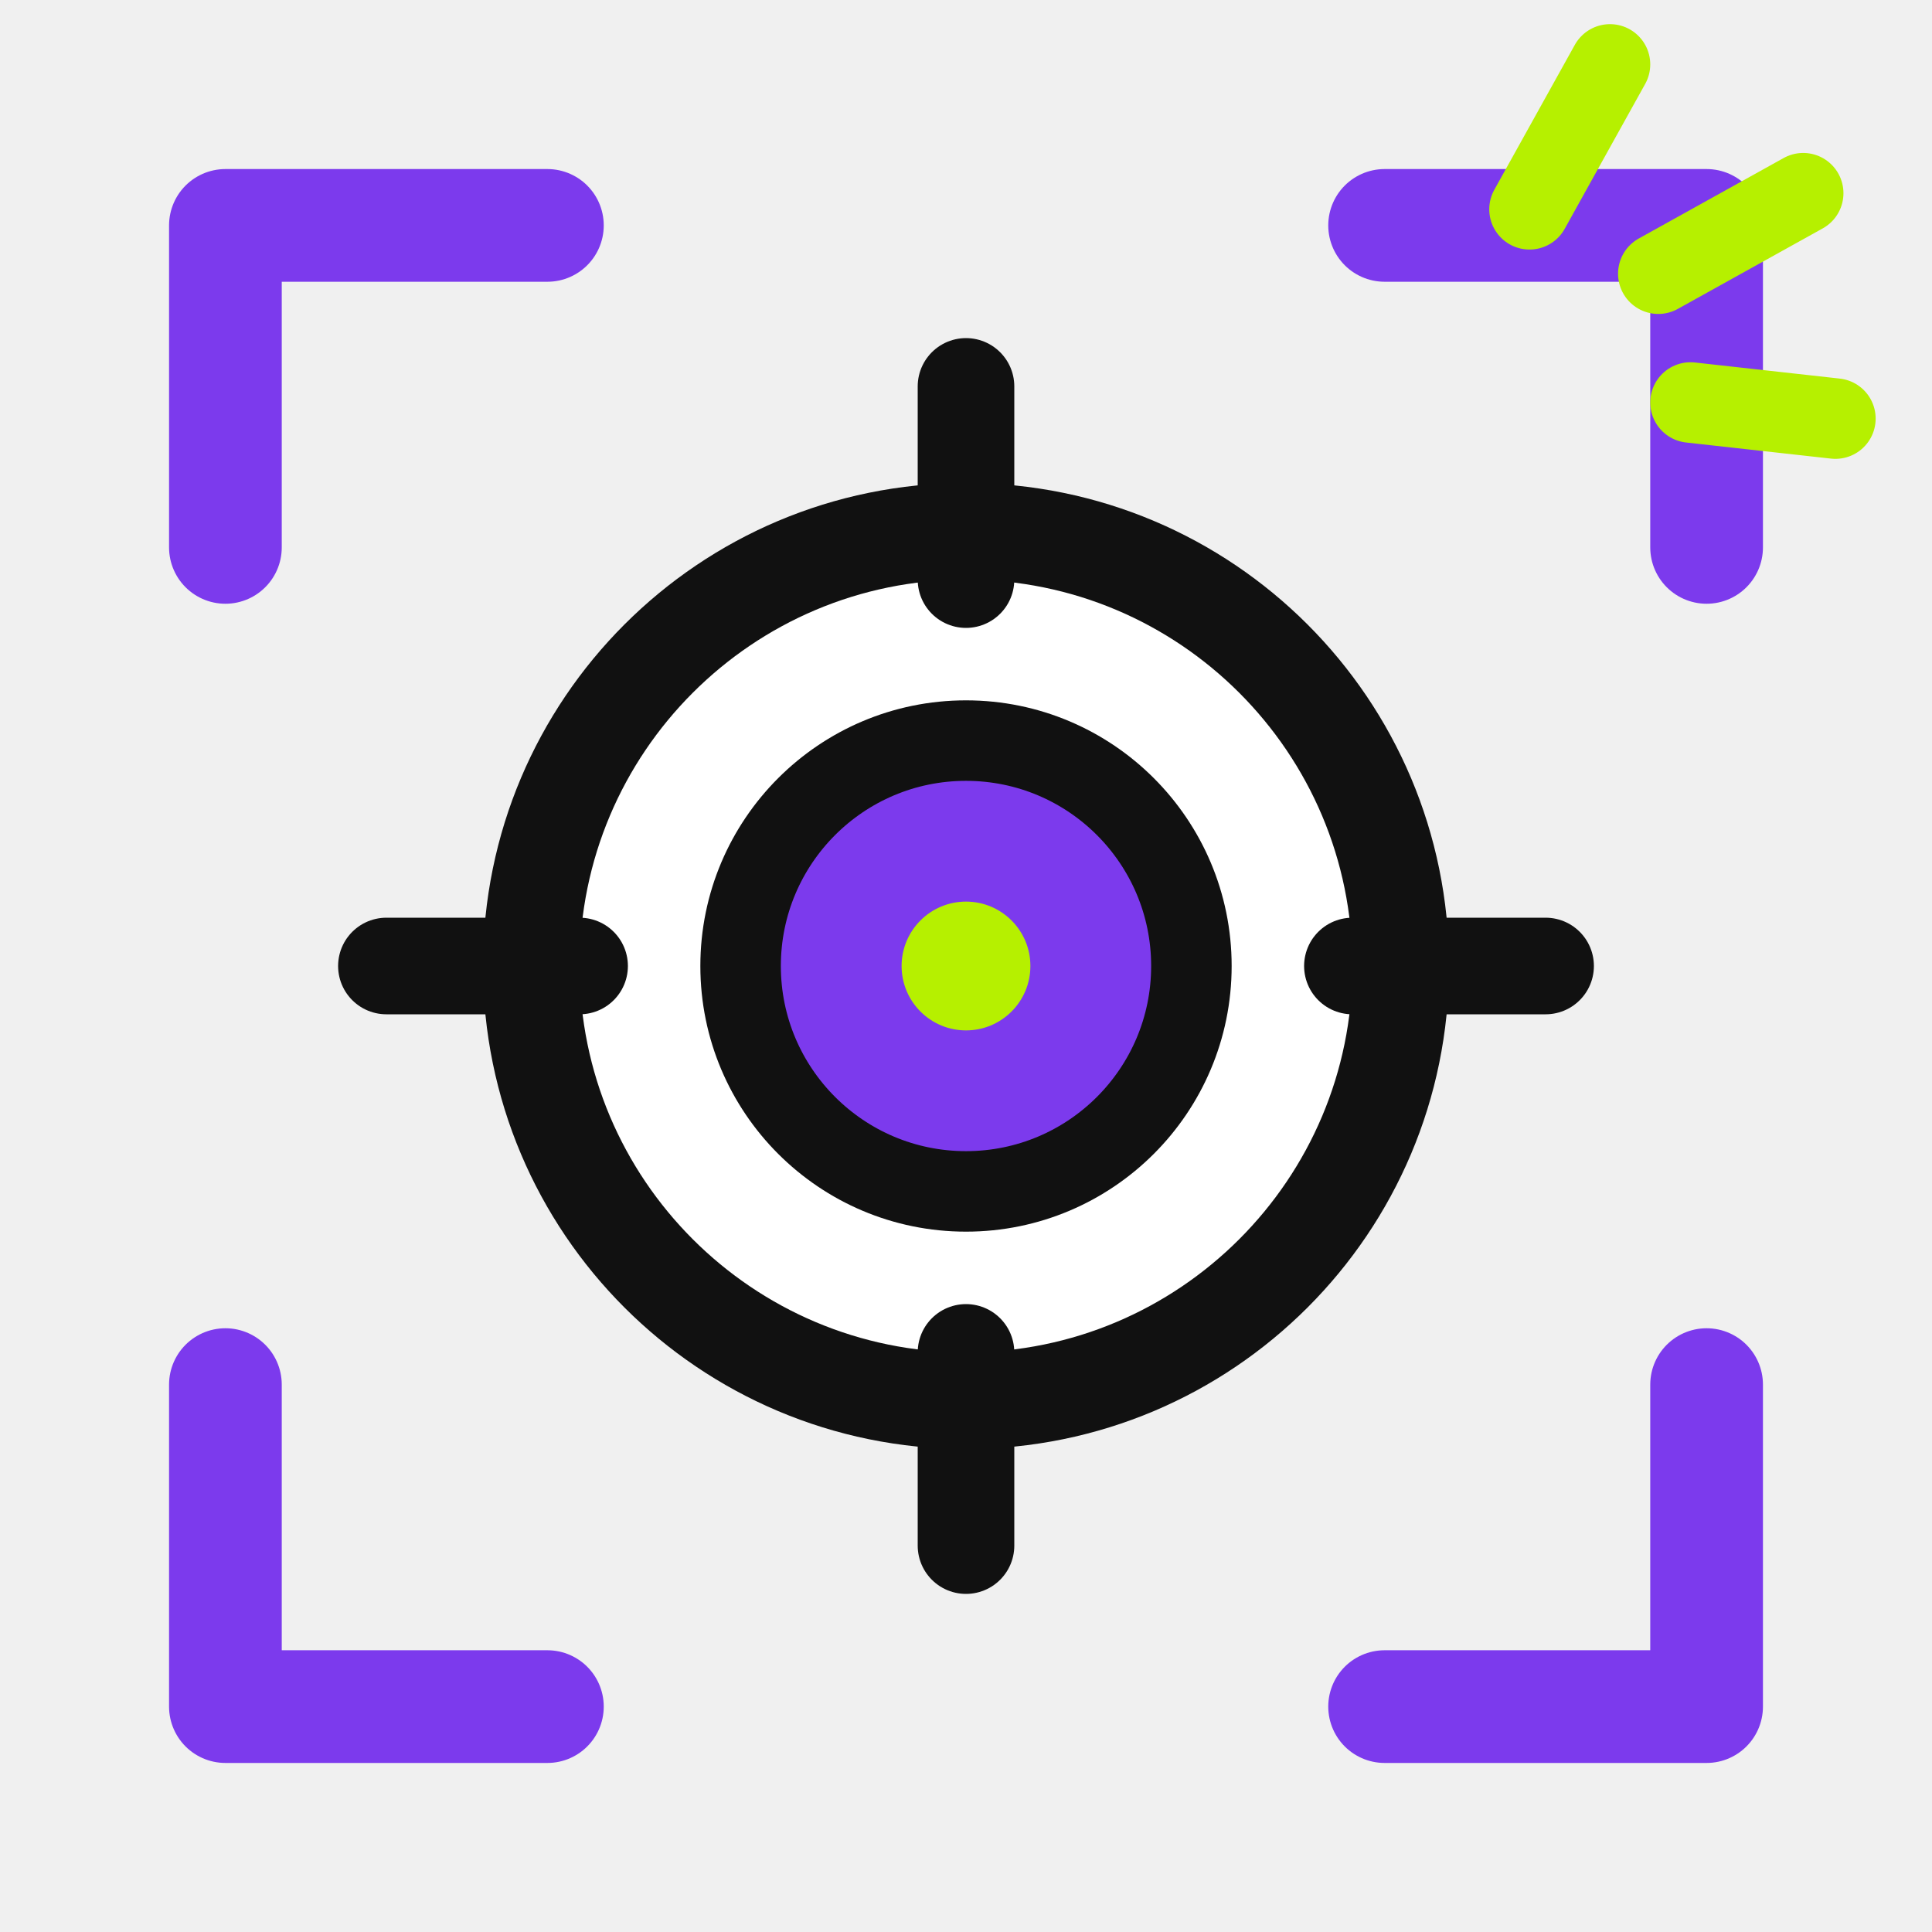
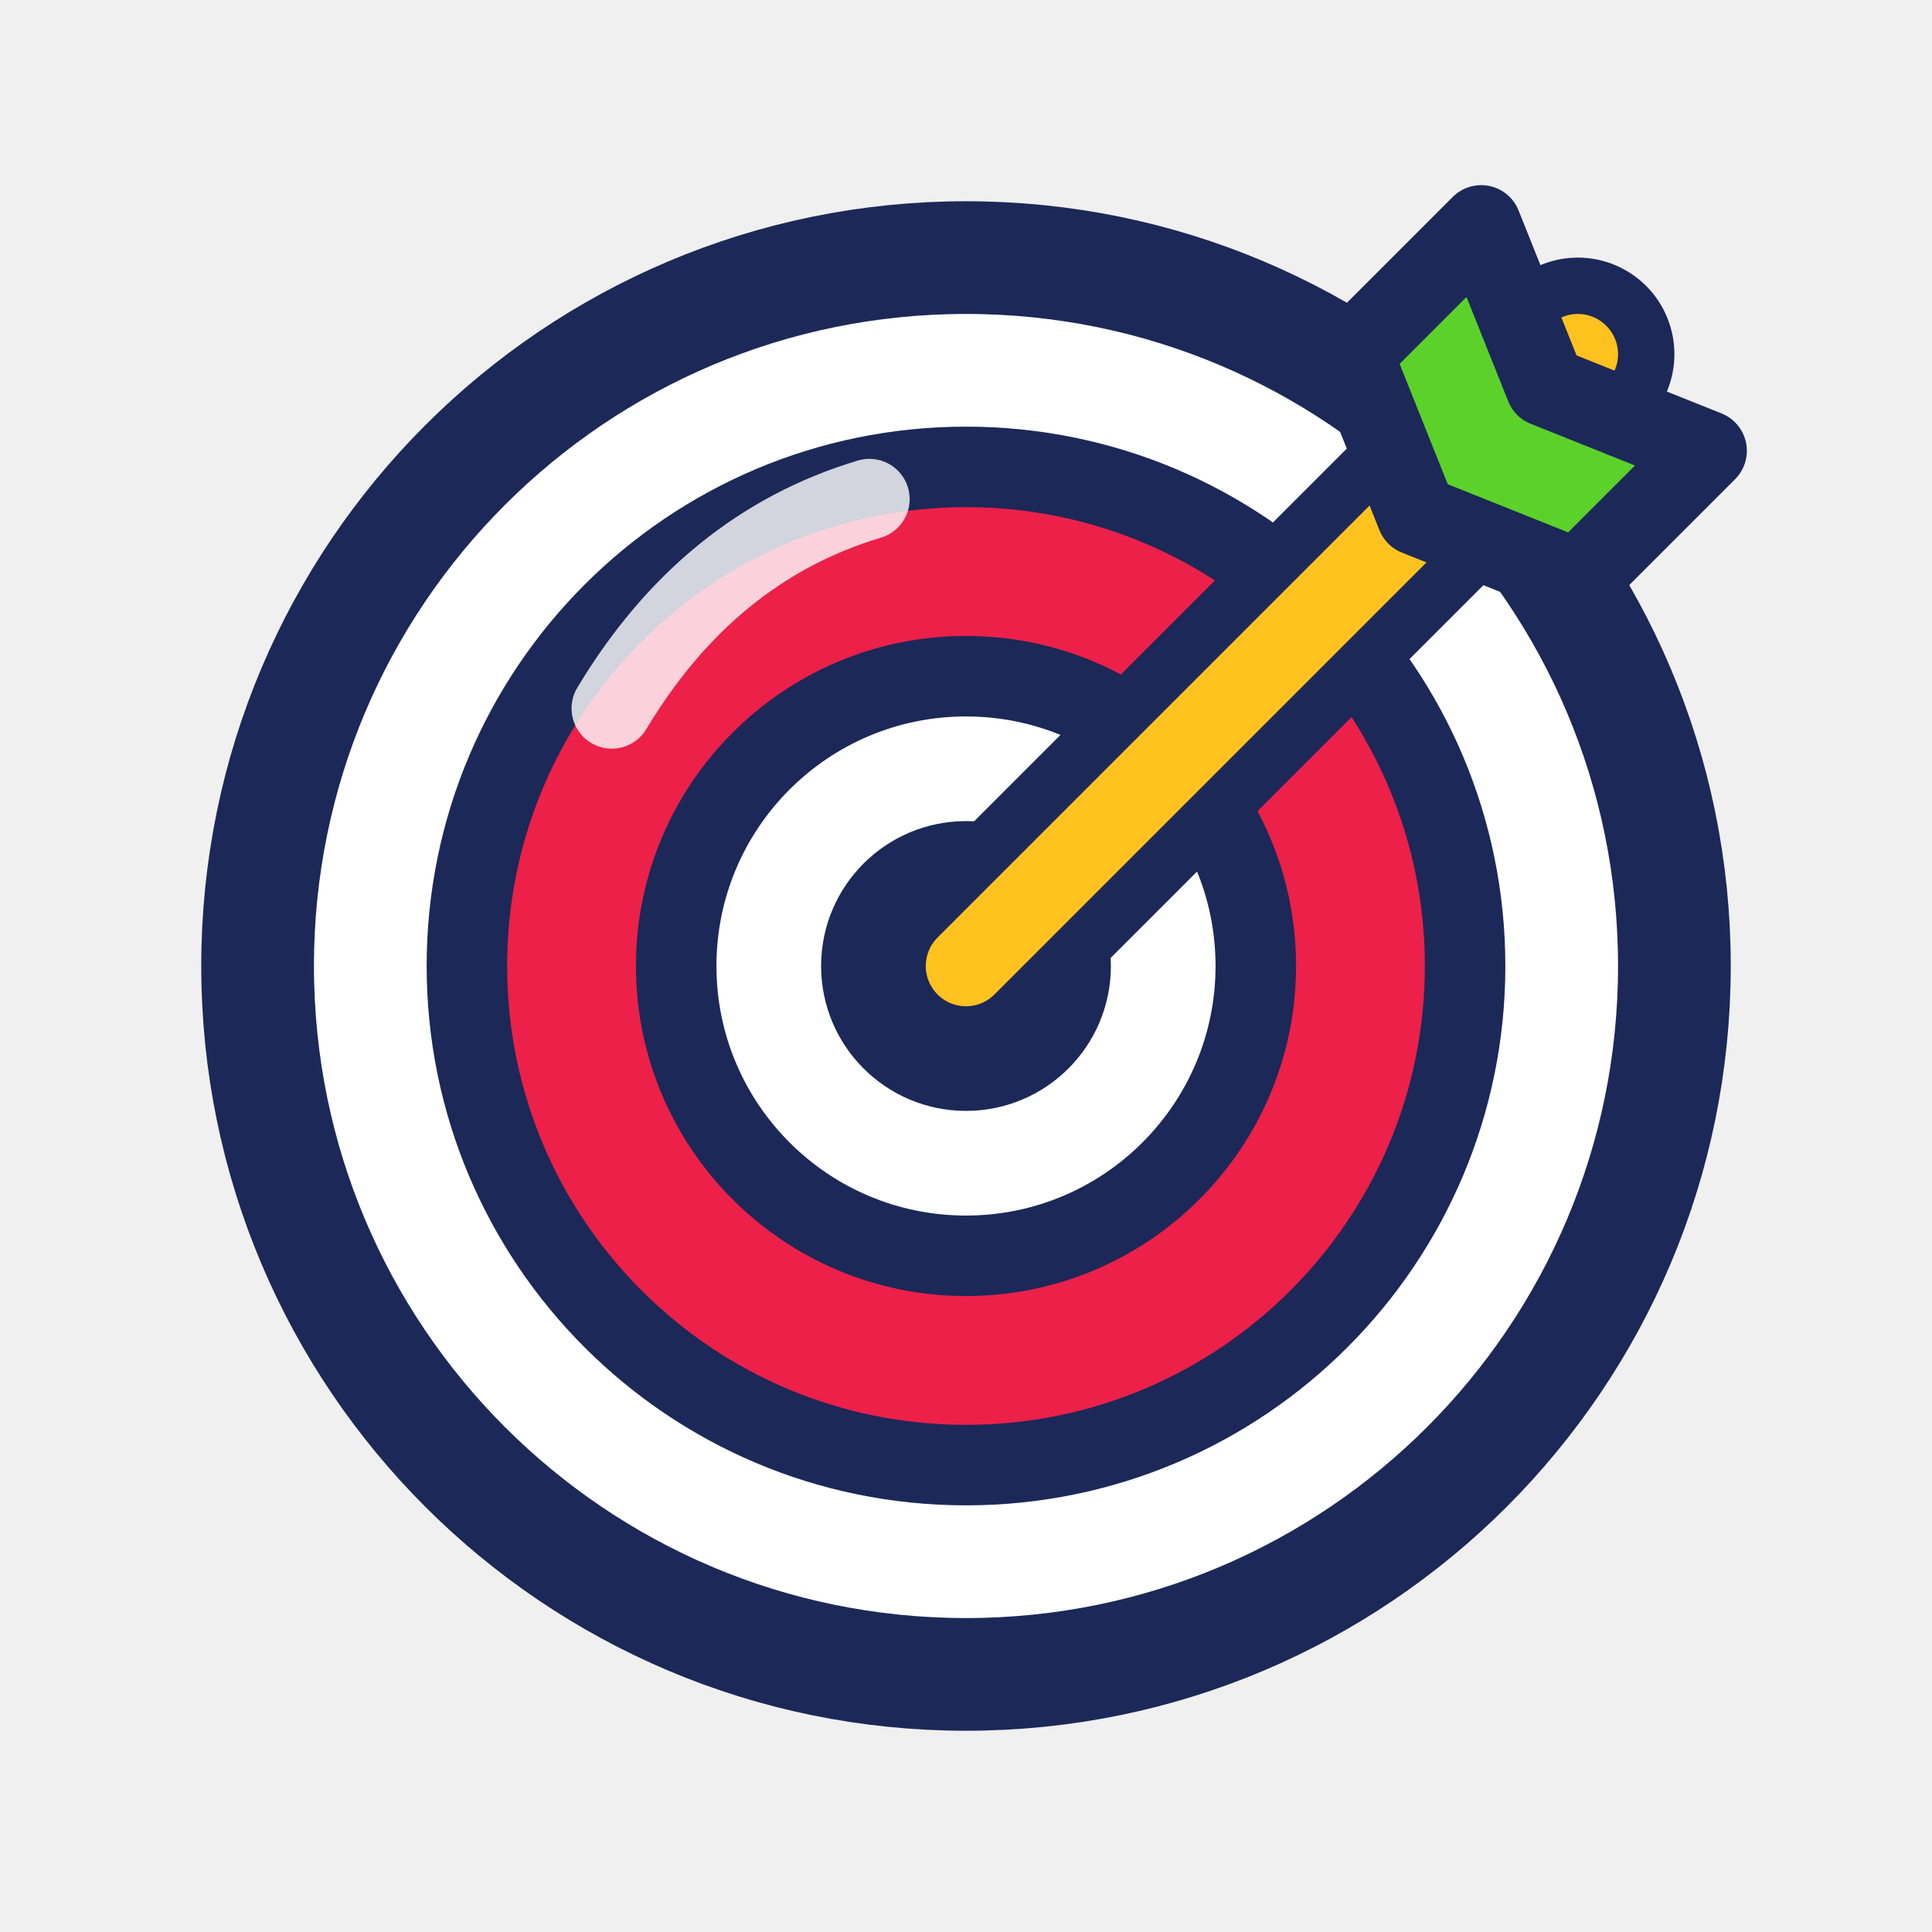
<svg xmlns="http://www.w3.org/2000/svg" viewBox="0 0 120 120">
-   <path d="M14 34V14h20M86 14h20v20M106 86v20H86M34 106H14V86" fill="none" stroke="#7c3aed" stroke-width="7" stroke-linecap="round" stroke-linejoin="round" />
-   <path d="M100 4l-5 9M112 12l-9 5M114 26l-9-1" stroke="#b6f000" stroke-width="5" stroke-linecap="round" />
-   <circle cx="60" cy="60" r="27" fill="#fff" stroke="#111" stroke-width="6" />
-   <circle cx="60" cy="60" r="14" fill="#7c3aed" stroke="#111" stroke-width="5" />
-   <circle cx="60" cy="60" r="4" fill="#b6f000" />
-   <path d="M60 24v12M60 84v12M24 60h12M84 60h12" stroke="#111" stroke-width="6" stroke-linecap="round" />
+   <circle cx="60" cy="60" r="44" fill="#ffffff" stroke="#1c2858" stroke-width="7" />
+   <circle cx="60" cy="60" r="31" fill="#ec2049" stroke="#1c2858" stroke-width="5" />
+   <circle cx="60" cy="60" r="18" fill="#ffffff" stroke="#1c2858" stroke-width="5" />
+   <circle cx="60" cy="60" r="7" fill="#ec2049" stroke="#1c2858" stroke-width="4" />
+   <path d="M38 44q6-10 16-13" fill="none" stroke="#fff" stroke-width="5" stroke-linecap="round" opacity=".8" />
+   <path d="M60 60l38-38" stroke="#1c2858" stroke-width="12" stroke-linecap="round" />
+   <path d="M60 60l38-38" stroke="#ffc21f" stroke-width="5" stroke-linecap="round" />
+   <path d="M92 14l4 10 10 4-8 8-10-4-4-10z" fill="#5cd12a" stroke="#1c2858" stroke-width="5" stroke-linejoin="round" />
</svg>
